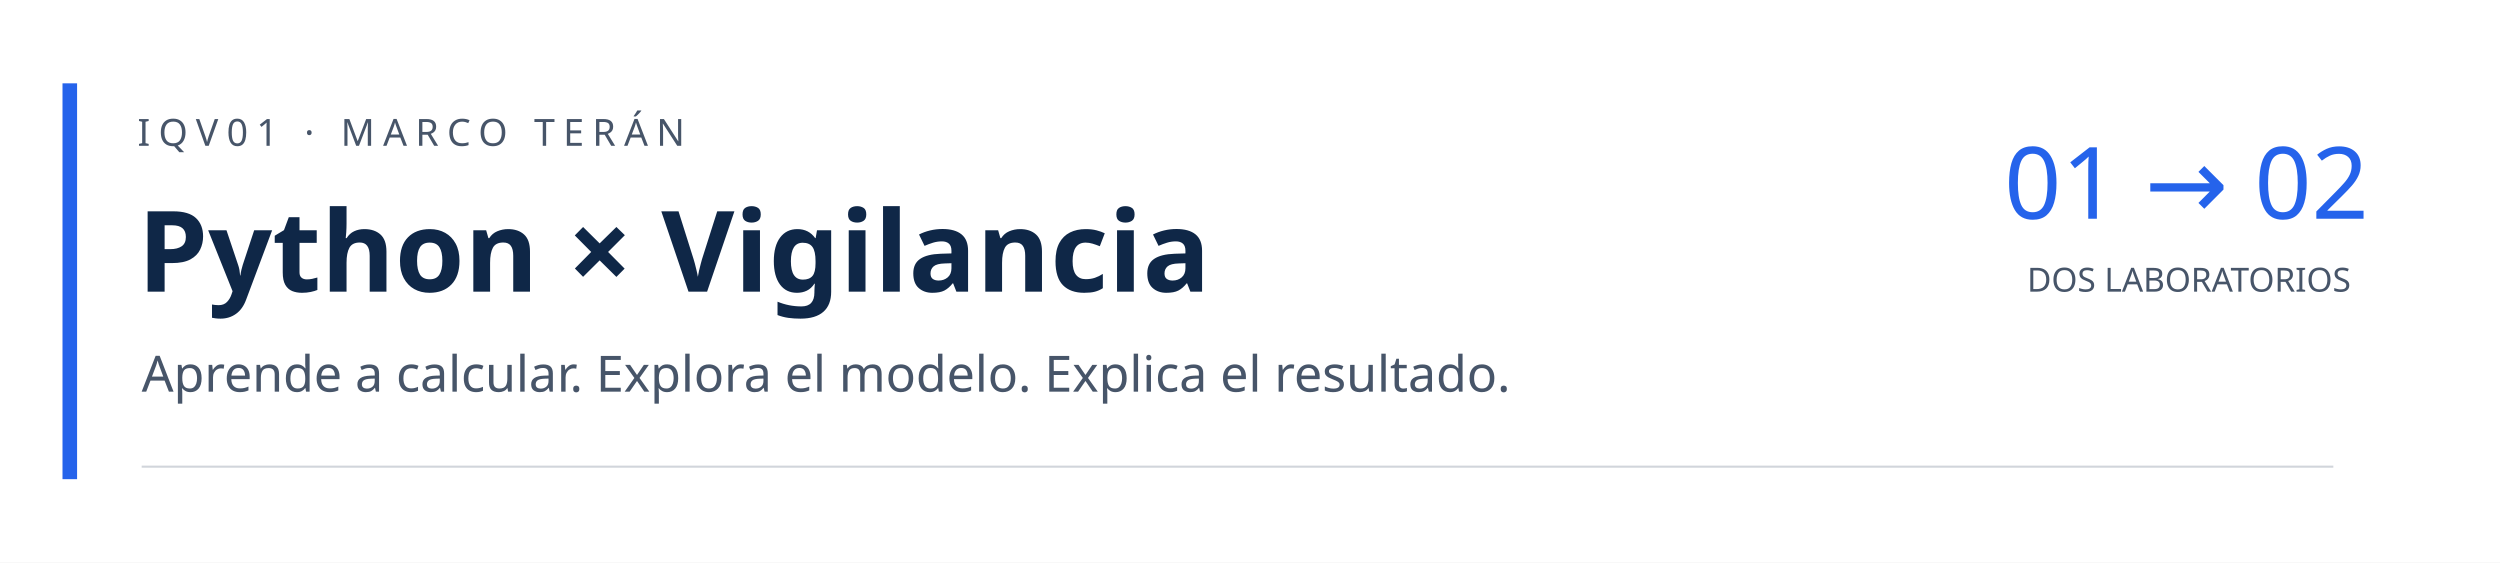
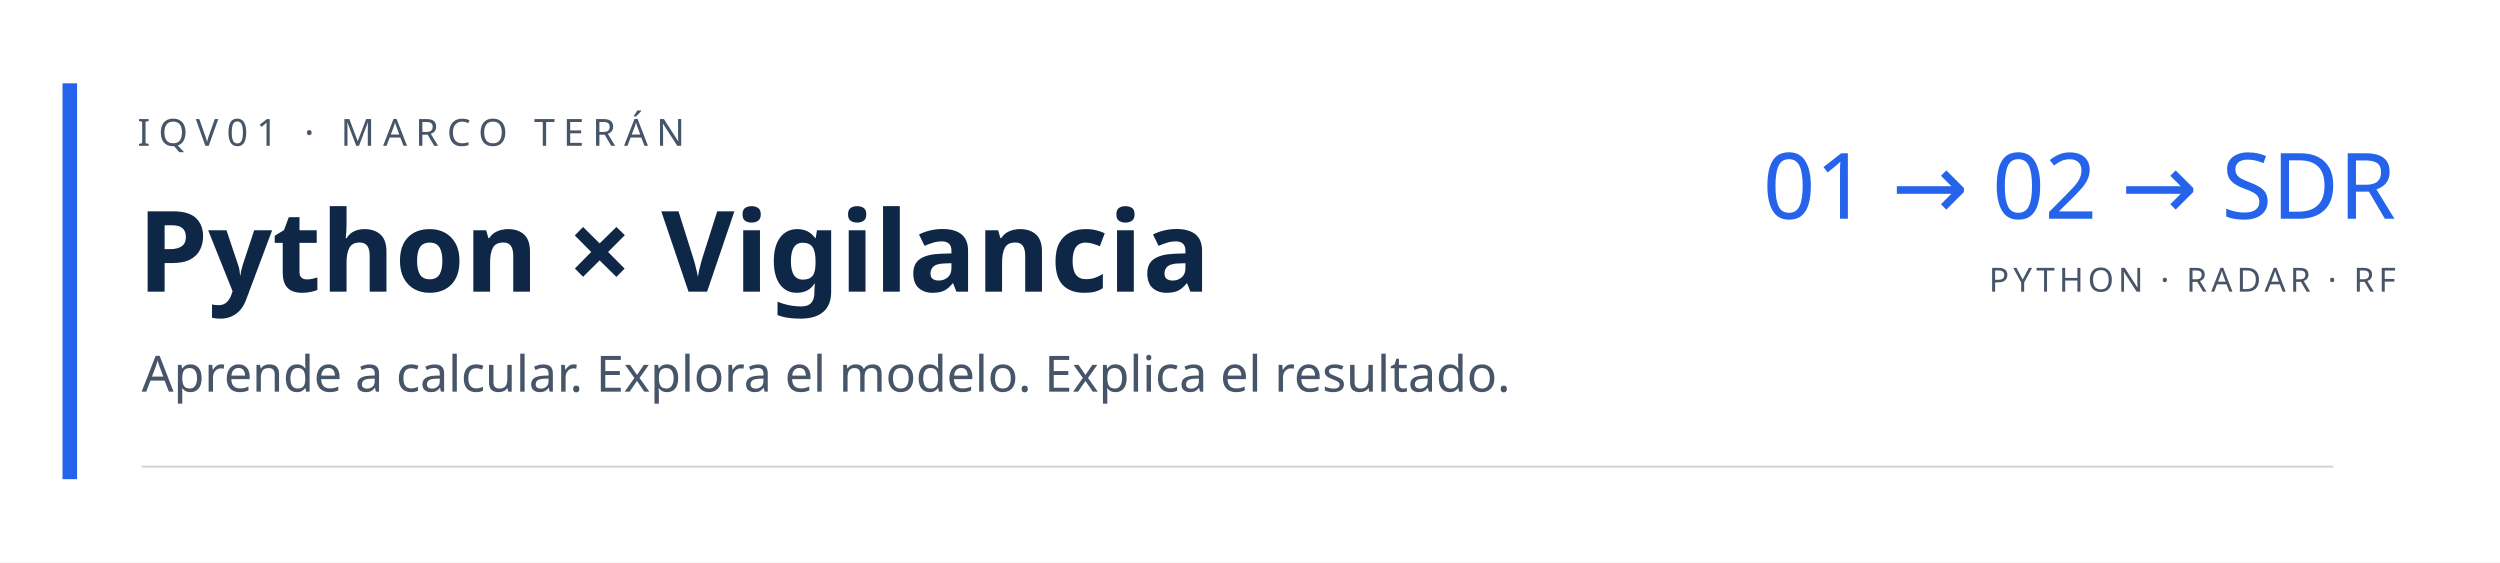
<svg xmlns="http://www.w3.org/2000/svg" width="1200" height="270" viewBox="0 0 1200 270">
  <rect width="1200" height="270" fill="#FFFFFF" />
  <rect x="30" y="40" width="7" height="190" fill="#2563EB" />
  <text x="66" y="70" font-family="sans-serif" font-size="18" letter-spacing="4" fill="#475569">IQV01 · MARCO TERÁN</text>
  <text x="66" y="140" font-family="sans-serif" font-size="54" font-weight="700" fill="#0F2747">Python × Vigilancia</text>
  <text x="68" y="188" font-family="sans-serif" font-size="24" fill="#475569">Aprende a calcular. Explora el modelo. Explica el resultado.</text>
  <line x1="68" y1="224" x2="1120" y2="224" stroke="#D1D5DB" stroke-width="1" />
-   <text x="962" y="105" font-family="sans-serif" font-size="48" fill="#2563EB">01 → 02</text>
-   <text x="973" y="140" font-family="sans-serif" font-size="16" fill="#475569">DOS LABORATORIOS</text>
+   <text x="1150" y="105" text-anchor="end" font-family="sans-serif" font-size="44" fill="#2563EB">01 → 02 → SDR</text>
+   <text x="1150" y="140" text-anchor="end" font-family="sans-serif" font-size="16" letter-spacing="2" fill="#475569">PYTHON · RADAR · RF</text>
</svg>
